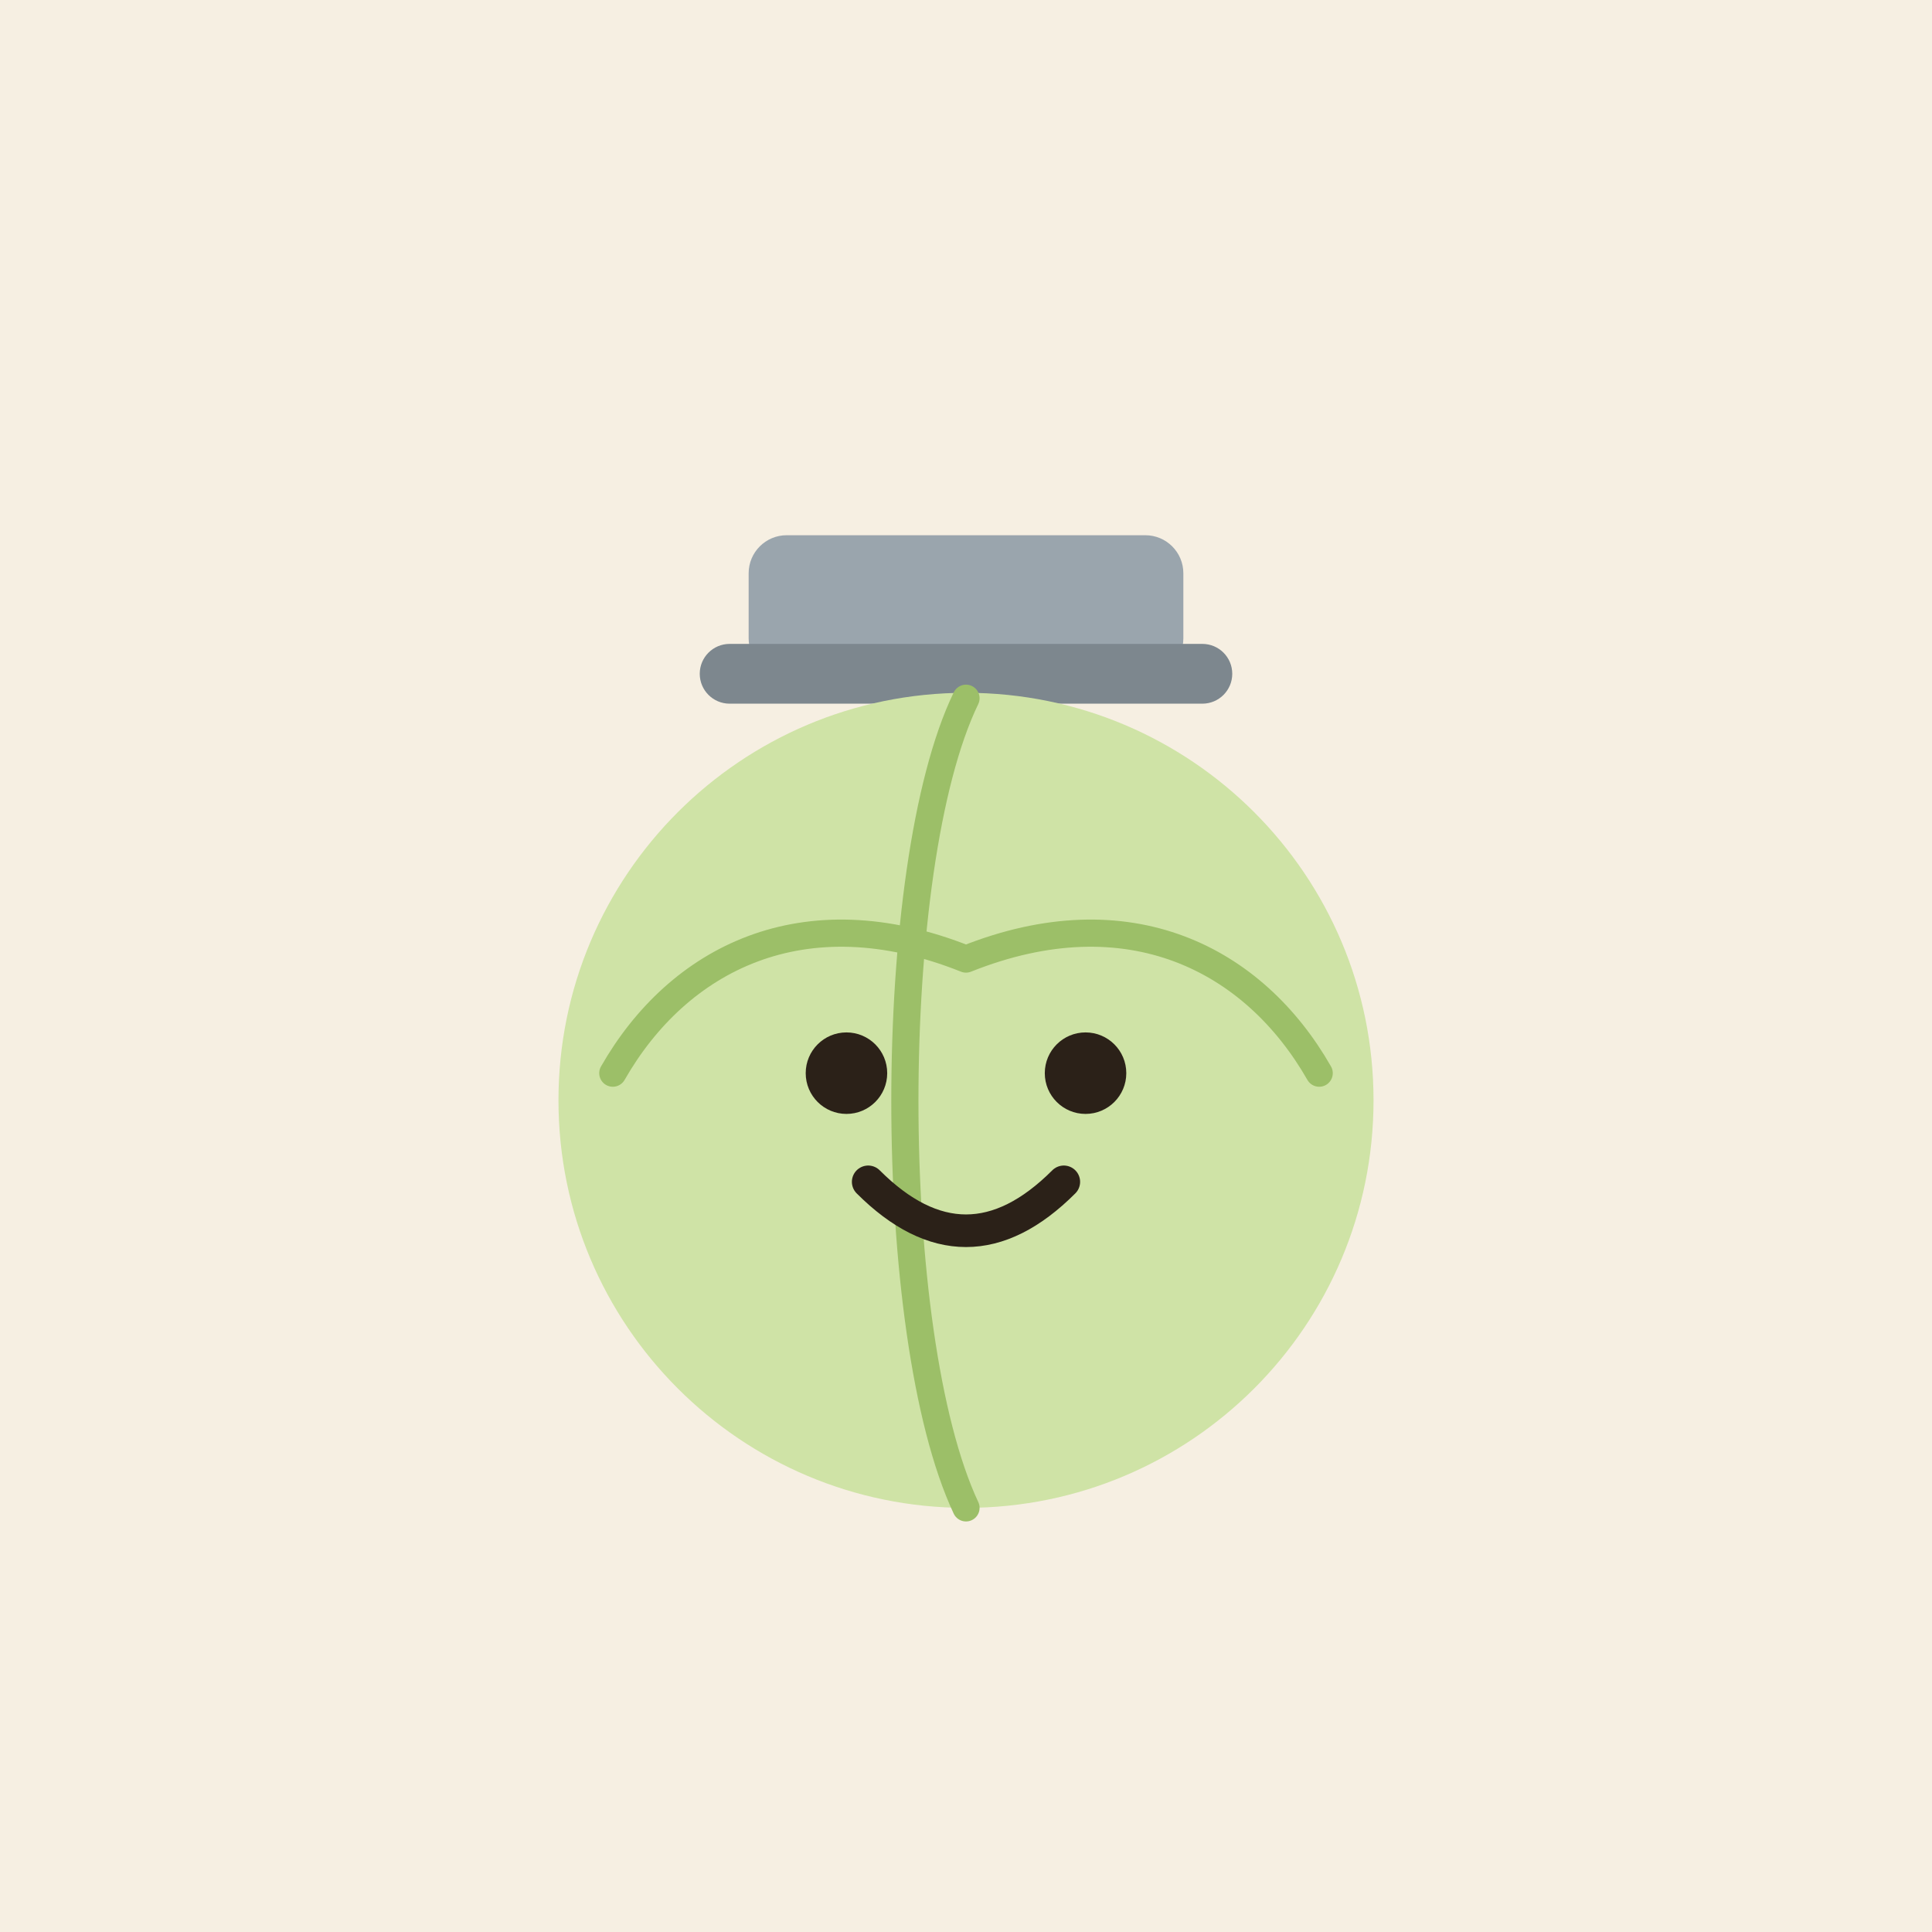
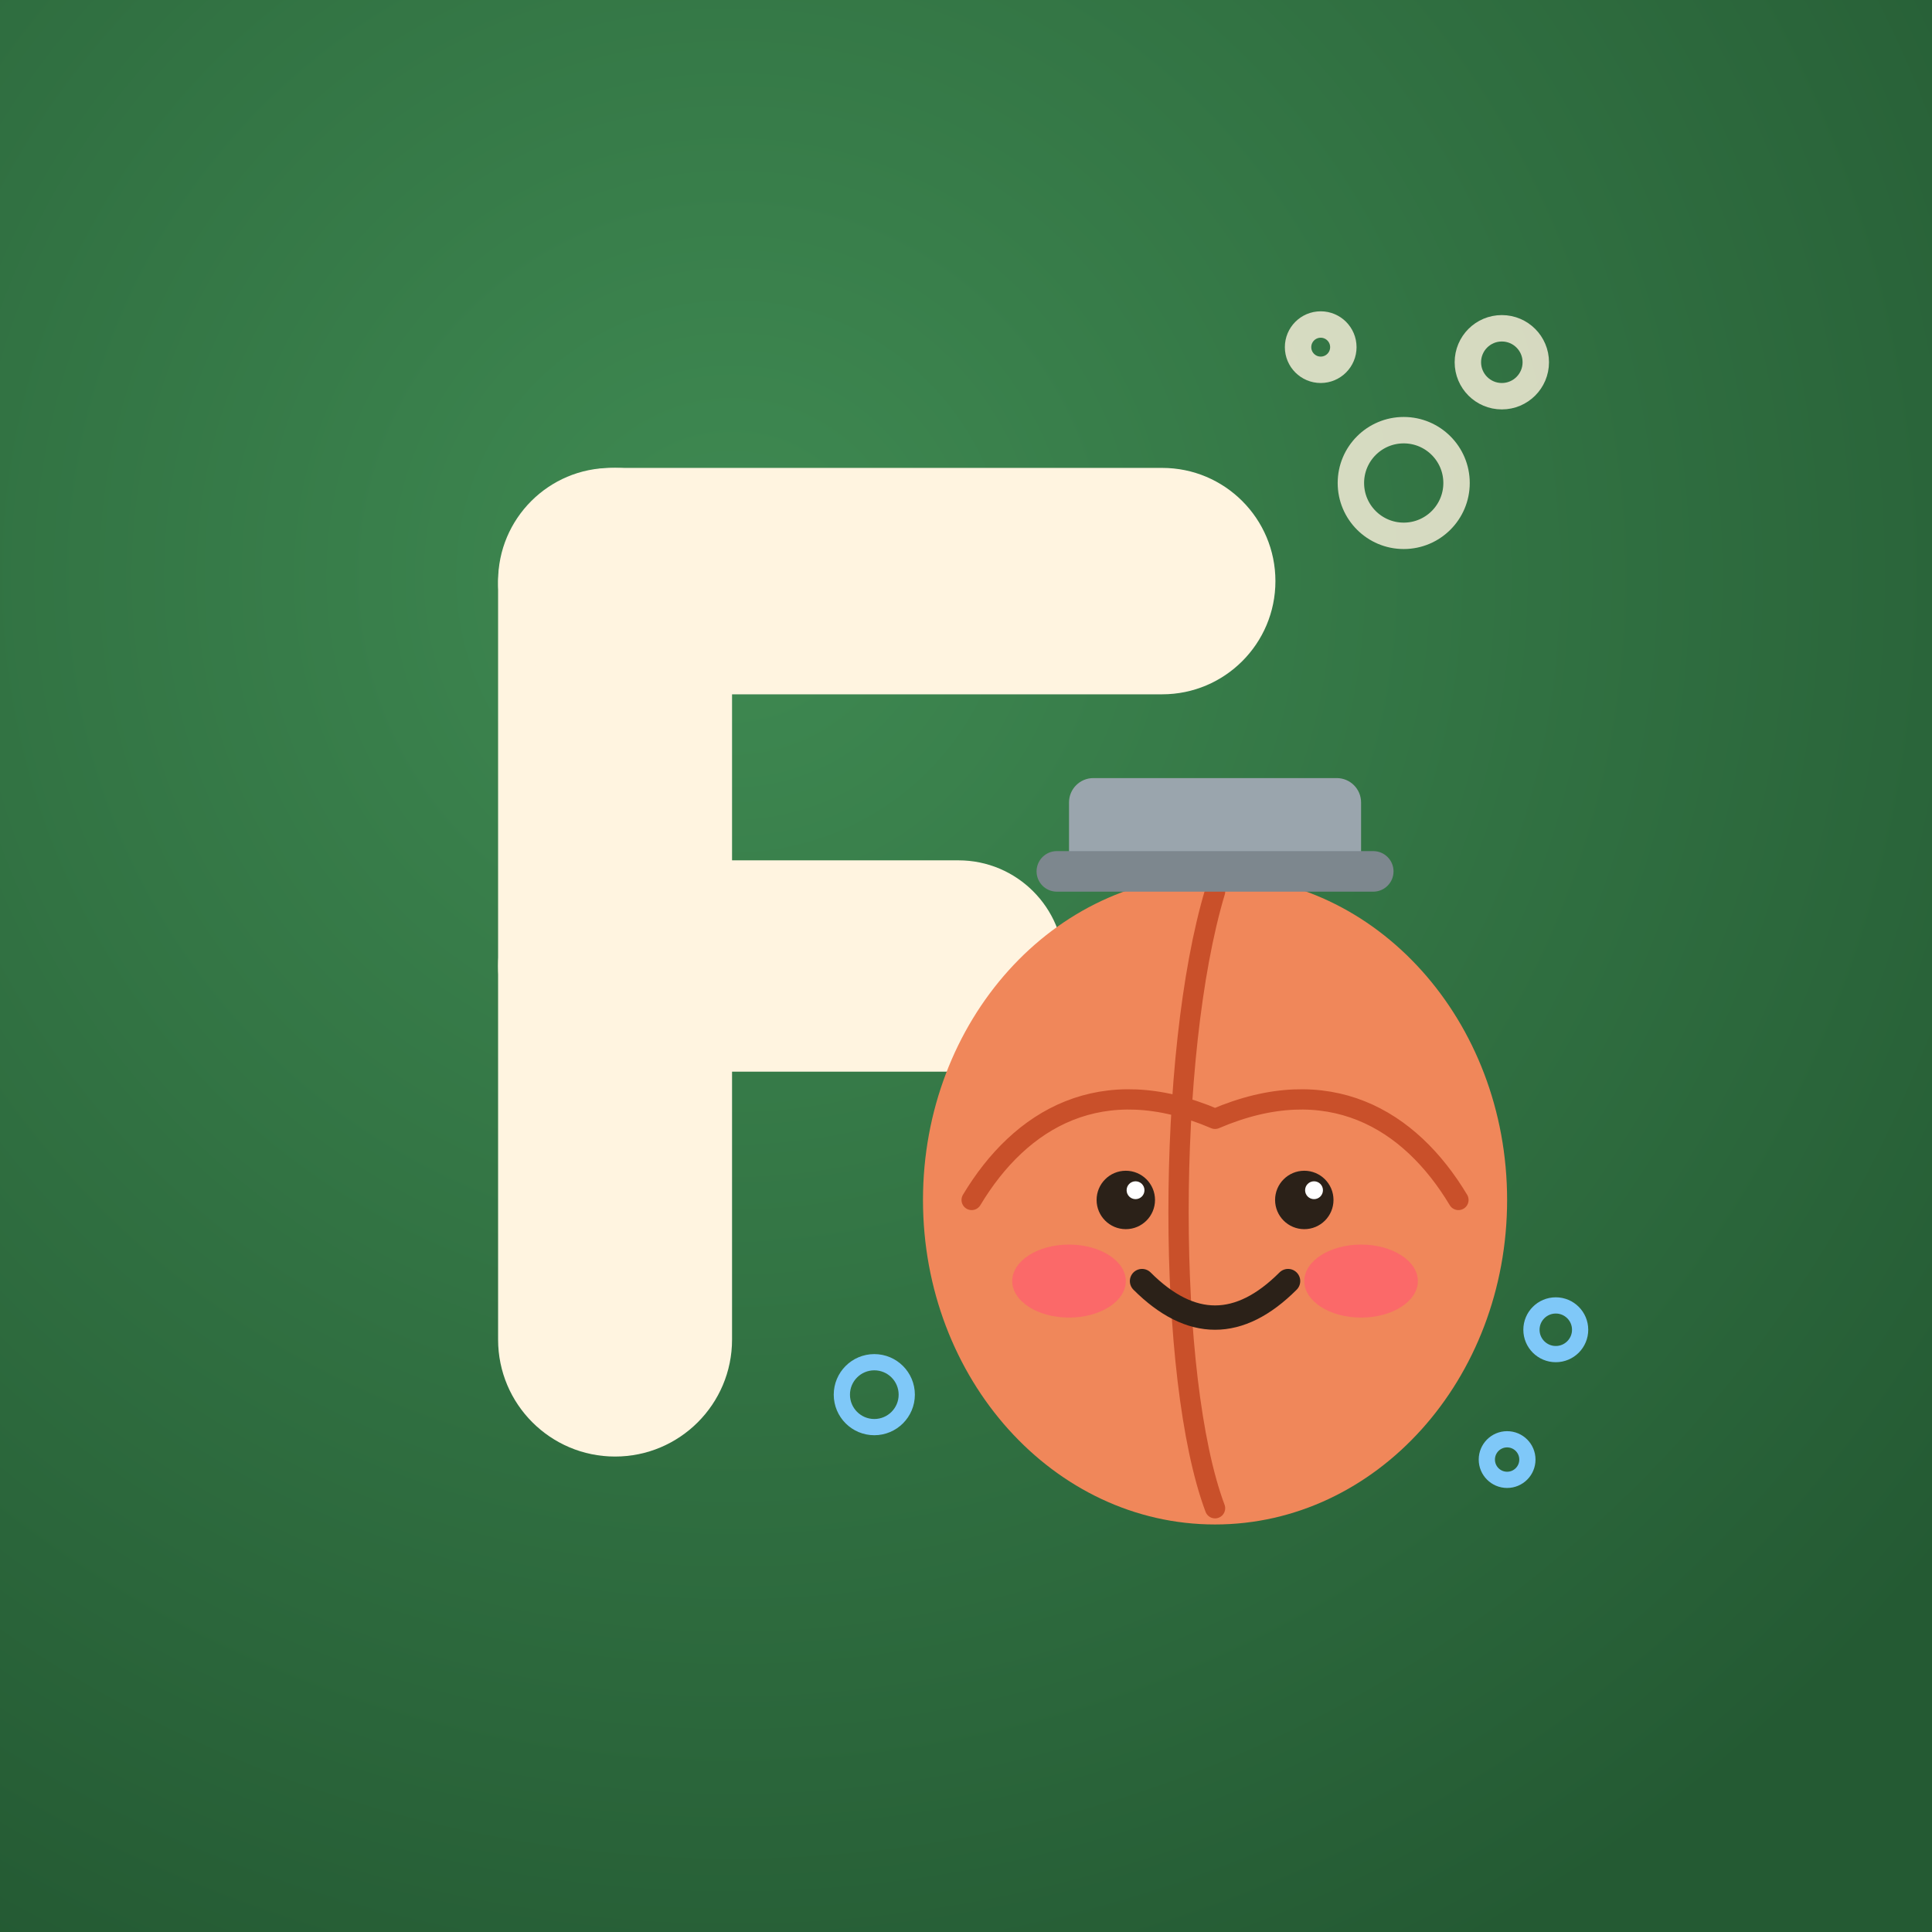
<svg xmlns="http://www.w3.org/2000/svg" viewBox="0 0 512 512">
-   <rect width="512" height="512" fill="#f6efe2" />
-   <g transform="translate(256 270) scale(.72) translate(-256 -270)">
-     <rect x="176" y="92" width="160" height="52" rx="14" fill="#9aa5ad" />
-     <rect x="158" y="132" width="196" height="22" rx="11" fill="#7d878e" />
-     <circle cx="256" cy="300" r="150" fill="#cfe3a6" />
-     <path d="M256 152 C226 214 226 386 256 450 M256 248 C196 224 150 248 126 290 M256 248 C316 224 362 248 386 290" fill="none" stroke="#9cbf68" stroke-width="10" stroke-linecap="round" />
-     <circle cx="212" cy="290" r="15" fill="#2b2118" />
-     <circle cx="300" cy="290" r="15" fill="#2b2118" />
-     <path d="M220 330 q36 36 72 0" fill="none" stroke="#2b2118" stroke-width="12" stroke-linecap="round" />
+   <defs>
+     <radialGradient id="bg" cx="38%" cy="30%" r="80%">
+       <stop offset="0" stop-color="#3f8a52" />
+       <stop offset="1" stop-color="#245a33" />
+     </radialGradient>
+   </defs>
+   <rect width="512" height="512" fill="url(#bg)" />
+   <g fill="#fff4e0">
+     <rect x="132" y="124" width="62" height="262" rx="31" />
+     <rect x="132" y="124" width="206" height="60" rx="30" />
+     <rect x="132" y="228" width="150" height="56" rx="28" />
+   </g>
+   <g fill="none" stroke="#fff4e0" stroke-width="7" opacity=".8">
+     <circle cx="372" cy="128" r="14" />
+     <circle cx="398" cy="96" r="9" />
+     <circle cx="350" cy="92" r="6" />
+   </g>
+   <g transform="translate(193 163.2) scale(2.15)">
+     <g class="char-anim">
+       <g class="char-body" style="transform-origin:60px 112px;transform:scale(1) ">
+         <ellipse cx="60" cy="72" rx="36" ry="40" fill="#f0875a" />
+         <path d="M60 34 C54 54 54 94 60 110 M60 62 C46 56 36 62 30 72 M60 62 C74 56 84 62 90 72" fill="none" stroke="#c9502a" stroke-width="2.5" stroke-linecap="round" />
+         <rect x="42" y="20" width="36" height="12" rx="3" fill="#9aa5ad" />
+         <rect x="38" y="29" width="44" height="5" rx="2.5" fill="#7d878e" />
+         <circle cx="49" cy="72" r="3.6" fill="#2b2118" />
+         <circle cx="50.2" cy="70.8" r="1.1" fill="#fff" />
+         <circle cx="71" cy="72" r="3.6" fill="#2b2118" />
+         <circle cx="72.2" cy="70.8" r="1.1" fill="#fff" />
+         <path d="M51 82 q9 9 18 0" stroke="#2b2118" stroke-width="3" stroke-linecap="round" fill="none" />
+         <ellipse cx="42" cy="82" rx="7" ry="4.5" fill="#ff5f6d" opacity=".75" />
+         <ellipse cx="78" cy="82" rx="7" ry="4.5" fill="#ff5f6d" opacity=".75" />
+       </g>
+     </g>
+     <g class="bubbles" fill="none" stroke="#7fc8f8" stroke-width="2">
+       <circle cx="18" cy="96" r="4" />
+       <circle cx="102" cy="88" r="3" />
+       <circle cx="96" cy="104" r="2.5" />
+     </g>
  </g>
</svg>
